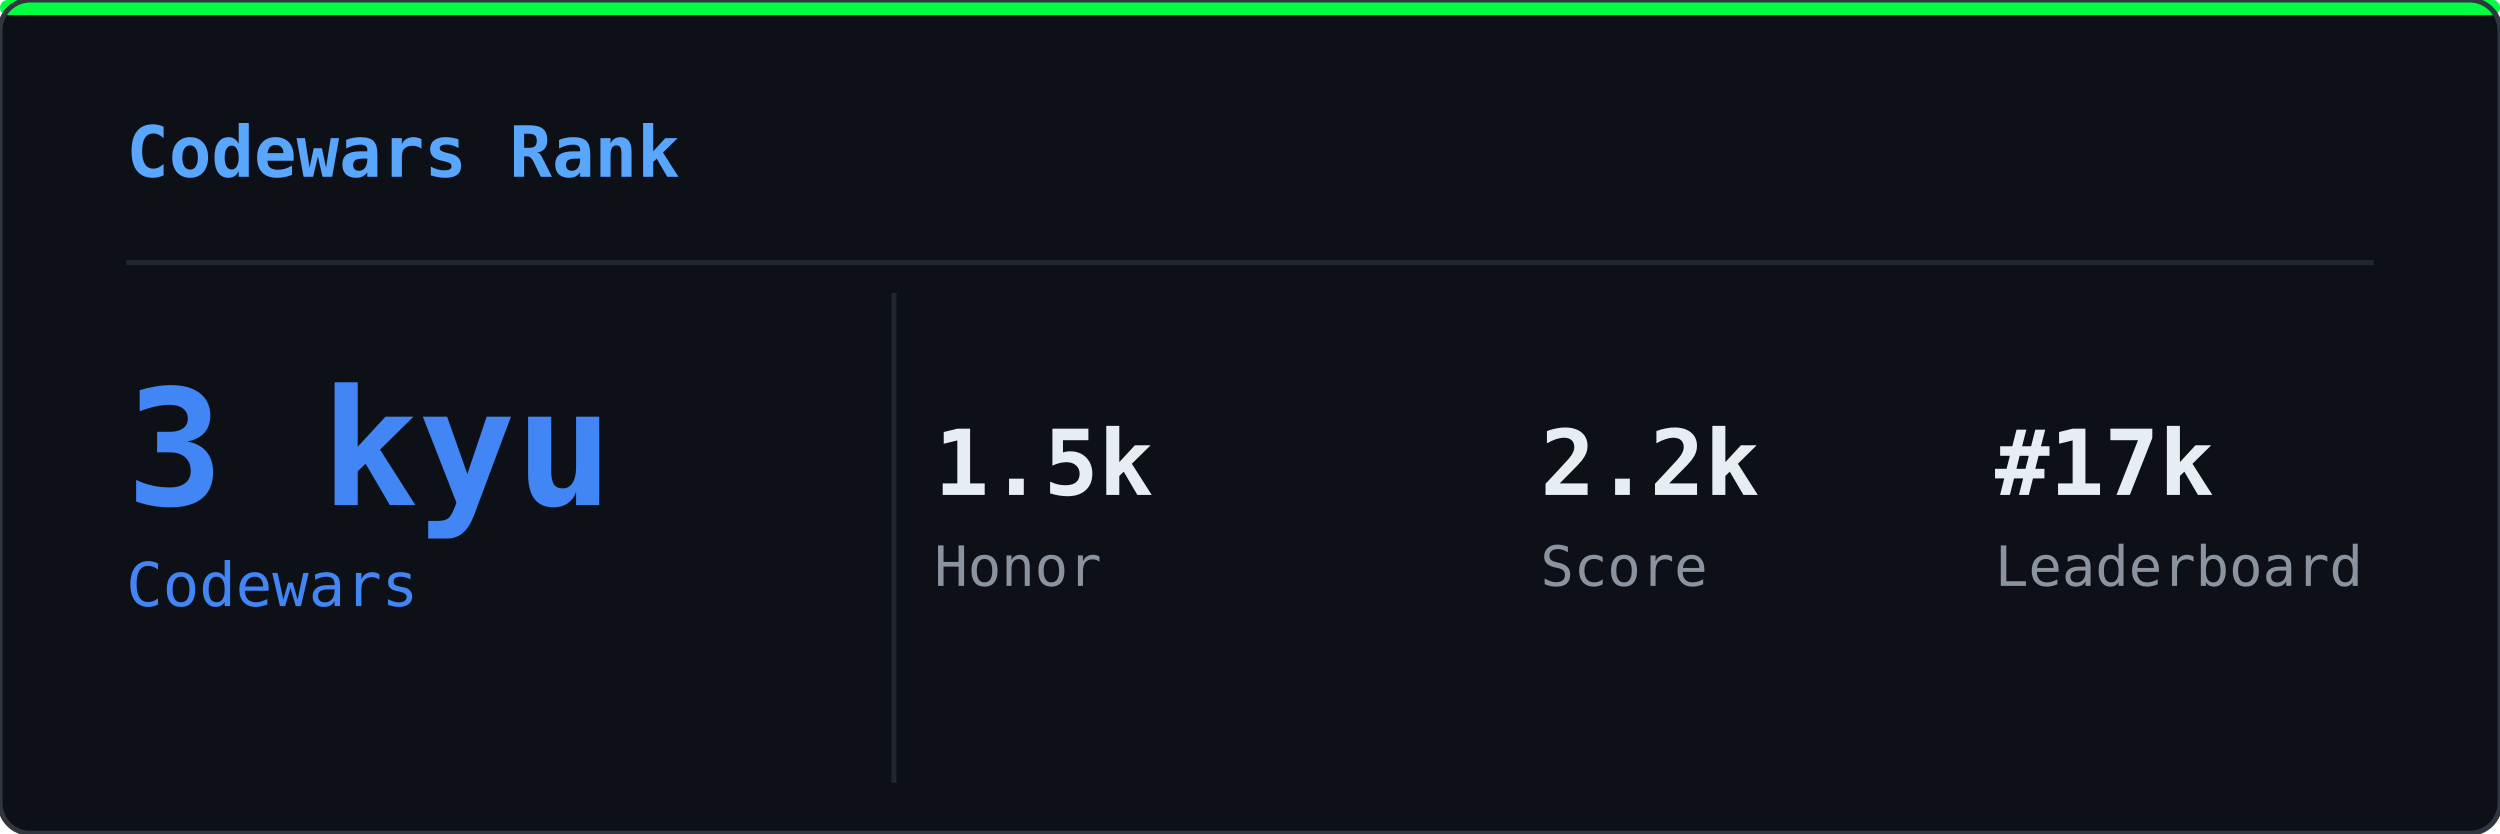
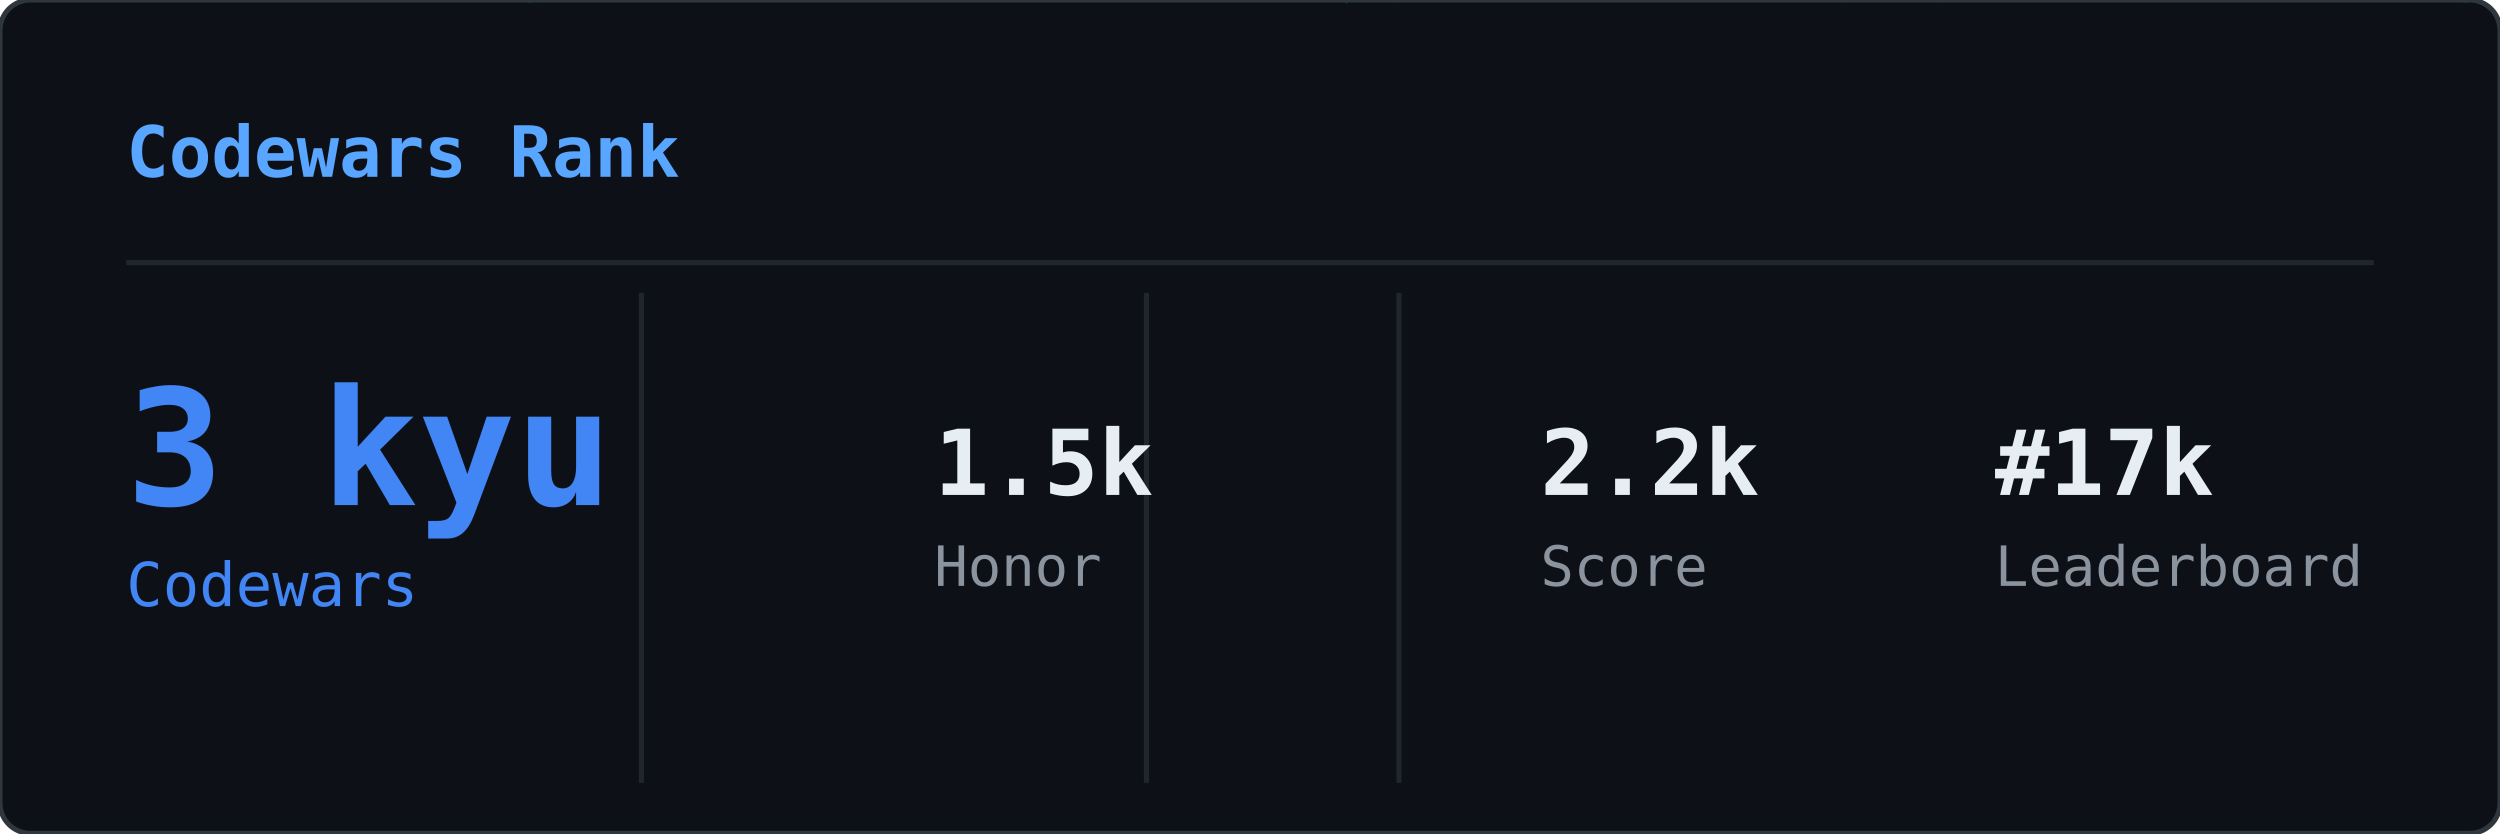
<svg xmlns="http://www.w3.org/2000/svg" width="495" height="165" viewBox="0 0 495 165">
  <defs>
    <clipPath id="cwr-clip">
      <rect width="495" height="165" rx="6" />
    </clipPath>
  </defs>
  <rect width="495" height="165" rx="6" fill="#0d1117" />
  <g clip-path="url(#cwr-clip)">
    <g opacity="0.22">
      <style>@keyframes cwr0{from{transform:translateY(-46px)}to{transform:translateY(179px)}}@keyframes cwr1{from{transform:translateY(-46px)}to{transform:translateY(179px)}}@keyframes cwr2{from{transform:translateY(-46px)}to{transform:translateY(179px)}}@keyframes cwr3{from{transform:translateY(-46px)}to{transform:translateY(179px)}}@keyframes cwr4{from{transform:translateY(-46px)}to{transform:translateY(179px)}}@keyframes cwr5{from{transform:translateY(-46px)}to{transform:translateY(179px)}}@keyframes cwr6{from{transform:translateY(-46px)}to{transform:translateY(179px)}}@keyframes cwr7{from{transform:translateY(-46px)}to{transform:translateY(179px)}}@keyframes cwr8{from{transform:translateY(-46px)}to{transform:translateY(179px)}}@keyframes cwr9{from{transform:translateY(-46px)}to{transform:translateY(179px)}}@keyframes cwr10{from{transform:translateY(-46px)}to{transform:translateY(179px)}}@keyframes cwr11{from{transform:translateY(-46px)}to{transform:translateY(179px)}}@keyframes cwr12{from{transform:translateY(-46px)}to{transform:translateY(179px)}}@keyframes cwr13{from{transform:translateY(-46px)}to{transform:translateY(179px)}}@keyframes cwr14{from{transform:translateY(-46px)}to{transform:translateY(179px)}}@keyframes cwr15{from{transform:translateY(-46px)}to{transform:translateY(179px)}}@keyframes cwr16{from{transform:translateY(-46px)}to{transform:translateY(179px)}}@keyframes cwr17{from{transform:translateY(-46px)}to{transform:translateY(179px)}}@keyframes cwr18{from{transform:translateY(-46px)}to{transform:translateY(179px)}}@keyframes cwr19{from{transform:translateY(-46px)}to{transform:translateY(179px)}}@keyframes cwr20{from{transform:translateY(-46px)}to{transform:translateY(179px)}}@keyframes cwr21{from{transform:translateY(-46px)}to{transform:translateY(179px)}}@keyframes cwr22{from{transform:translateY(-46px)}to{transform:translateY(179px)}}@keyframes cwr23{from{transform:translateY(-46px)}to{transform:translateY(179px)}}@keyframes cwr24{from{transform:translateY(-46px)}to{transform:translateY(179px)}}@keyframes cwr25{from{transform:translateY(-46px)}to{transform:translateY(179px)}}@keyframes cwr26{from{transform:translateY(-46px)}to{transform:translateY(179px)}}@keyframes cwr27{from{transform:translateY(-46px)}to{transform:translateY(179px)}}@keyframes cwr28{from{transform:translateY(-46px)}to{transform:translateY(179px)}}@keyframes cwr29{from{transform:translateY(-46px)}to{transform:translateY(179px)}}@keyframes cwr30{from{transform:translateY(-46px)}to{transform:translateY(179px)}}@keyframes cwr31{from{transform:translateY(-46px)}to{transform:translateY(179px)}}@keyframes cwr32{from{transform:translateY(-46px)}to{transform:translateY(179px)}}@keyframes cwr33{from{transform:translateY(-46px)}to{transform:translateY(179px)}}@keyframes cwr34{from{transform:translateY(-46px)}to{transform:translateY(179px)}}@keyframes cwr35{from{transform:translateY(-46px)}to{transform:translateY(179px)}}@keyframes cwr36{from{transform:translateY(-46px)}to{transform:translateY(179px)}}@keyframes cwr37{from{transform:translateY(-46px)}to{transform:translateY(179px)}}</style>
      <g style="animation:cwr0 2.41s linear infinite;animation-delay:-2.27s">
        <text x="104" y="0" font-family="monospace" font-size="12" fill="#00ff41">ｲ</text>
        <text x="104" y="-14" font-family="monospace" font-size="12" fill="#00ff41" opacity="0.75">ﾊ</text>
        <text x="104" y="-28" font-family="monospace" font-size="12" fill="#00ff41" opacity="0.50">ﾏ</text>
        <text x="104" y="-42" font-family="monospace" font-size="12" fill="#00ff41" opacity="0.25">ﾅ</text>
      </g>
      <g style="animation:cwr1 2.17s linear infinite;animation-delay:-0.09s">
        <text x="360" y="0" font-family="monospace" font-size="12" fill="#00ff41">1</text>
        <text x="360" y="-14" font-family="monospace" font-size="12" fill="#00ff41" opacity="0.75">ﾅ</text>
        <text x="360" y="-28" font-family="monospace" font-size="12" fill="#00ff41" opacity="0.50">ｴ</text>
        <text x="360" y="-42" font-family="monospace" font-size="12" fill="#00ff41" opacity="0.25">ﾈ</text>
      </g>
      <g style="animation:cwr2 1.69s linear infinite;animation-delay:-0.85s">
        <text x="304" y="0" font-family="monospace" font-size="12" fill="#00ff41">ﾋ</text>
        <text x="304" y="-14" font-family="monospace" font-size="12" fill="#00ff41" opacity="0.75">7</text>
        <text x="304" y="-28" font-family="monospace" font-size="12" fill="#00ff41" opacity="0.50">ｭ</text>
        <text x="304" y="-42" font-family="monospace" font-size="12" fill="#00ff41" opacity="0.25">ﾌ</text>
      </g>
      <g style="animation:cwr3 2.41s linear infinite;animation-delay:-0.99s">
        <text x="57" y="0" font-family="monospace" font-size="12" fill="#00ff41">1</text>
        <text x="57" y="-14" font-family="monospace" font-size="12" fill="#00ff41" opacity="0.75">ｷ</text>
        <text x="57" y="-28" font-family="monospace" font-size="12" fill="#00ff41" opacity="0.50">ｸ</text>
        <text x="57" y="-42" font-family="monospace" font-size="12" fill="#00ff41" opacity="0.25">ﾐ</text>
      </g>
      <g style="animation:cwr4 2.93s linear infinite;animation-delay:-2.37s">
        <text x="221" y="0" font-family="monospace" font-size="12" fill="#00ff41">ﾆ</text>
        <text x="221" y="-14" font-family="monospace" font-size="12" fill="#00ff41" opacity="0.75">ﾛ</text>
        <text x="221" y="-28" font-family="monospace" font-size="12" fill="#00ff41" opacity="0.50">ｵ</text>
        <text x="221" y="-42" font-family="monospace" font-size="12" fill="#00ff41" opacity="0.25">ﾍ</text>
      </g>
      <g style="animation:cwr5 2.11s linear infinite;animation-delay:-0.51s">
        <text x="301" y="0" font-family="monospace" font-size="12" fill="#00ff41">ｲ</text>
        <text x="301" y="-14" font-family="monospace" font-size="12" fill="#00ff41" opacity="0.75">ｬ</text>
        <text x="301" y="-28" font-family="monospace" font-size="12" fill="#00ff41" opacity="0.50">ｱ</text>
        <text x="301" y="-42" font-family="monospace" font-size="12" fill="#00ff41" opacity="0.25">ｶ</text>
      </g>
      <g style="animation:cwr6 2.36s linear infinite;animation-delay:-0.93s">
        <text x="133" y="0" font-family="monospace" font-size="12" fill="#00ff41">ﾑ</text>
        <text x="133" y="-14" font-family="monospace" font-size="12" fill="#00ff41" opacity="0.75">ｴ</text>
        <text x="133" y="-28" font-family="monospace" font-size="12" fill="#00ff41" opacity="0.50">ﾅ</text>
        <text x="133" y="-42" font-family="monospace" font-size="12" fill="#00ff41" opacity="0.25">ﾘ</text>
      </g>
      <g style="animation:cwr7 2.16s linear infinite;animation-delay:-0.91s">
        <text x="242" y="0" font-family="monospace" font-size="12" fill="#00ff41">ﾋ</text>
        <text x="242" y="-14" font-family="monospace" font-size="12" fill="#00ff41" opacity="0.75">2</text>
        <text x="242" y="-28" font-family="monospace" font-size="12" fill="#00ff41" opacity="0.50">ﾗ</text>
        <text x="242" y="-42" font-family="monospace" font-size="12" fill="#00ff41" opacity="0.25">ﾛ</text>
      </g>
      <g style="animation:cwr8 2.79s linear infinite;animation-delay:-0.67s">
        <text x="161" y="0" font-family="monospace" font-size="12" fill="#00ff41">ｶ</text>
        <text x="161" y="-14" font-family="monospace" font-size="12" fill="#00ff41" opacity="0.75">ﾓ</text>
        <text x="161" y="-28" font-family="monospace" font-size="12" fill="#00ff41" opacity="0.50">ﾊ</text>
        <text x="161" y="-42" font-family="monospace" font-size="12" fill="#00ff41" opacity="0.25">5</text>
      </g>
      <g style="animation:cwr9 1.62s linear infinite;animation-delay:-0.61s">
        <text x="298" y="0" font-family="monospace" font-size="12" fill="#00ff41">ﾃ</text>
        <text x="298" y="-14" font-family="monospace" font-size="12" fill="#00ff41" opacity="0.75">ﾏ</text>
        <text x="298" y="-28" font-family="monospace" font-size="12" fill="#00ff41" opacity="0.50">ｸ</text>
        <text x="298" y="-42" font-family="monospace" font-size="12" fill="#00ff41" opacity="0.25">ｺ</text>
      </g>
      <g style="animation:cwr10 2.51s linear infinite;animation-delay:-1.03s">
        <text x="66" y="0" font-family="monospace" font-size="12" fill="#00ff41">ｼ</text>
        <text x="66" y="-14" font-family="monospace" font-size="12" fill="#00ff41" opacity="0.75">ｳ</text>
        <text x="66" y="-28" font-family="monospace" font-size="12" fill="#00ff41" opacity="0.50">ﾌ</text>
        <text x="66" y="-42" font-family="monospace" font-size="12" fill="#00ff41" opacity="0.25">ﾀ</text>
      </g>
      <g style="animation:cwr11 3.01s linear infinite;animation-delay:-0.62s">
        <text x="79" y="0" font-family="monospace" font-size="12" fill="#00ff41">ﾕ</text>
        <text x="79" y="-14" font-family="monospace" font-size="12" fill="#00ff41" opacity="0.75">ﾉ</text>
        <text x="79" y="-28" font-family="monospace" font-size="12" fill="#00ff41" opacity="0.50">ﾒ</text>
        <text x="79" y="-42" font-family="monospace" font-size="12" fill="#00ff41" opacity="0.25">ｯ</text>
      </g>
      <g style="animation:cwr12 2.12s linear infinite;animation-delay:-0.02s">
        <text x="37" y="0" font-family="monospace" font-size="12" fill="#00ff41">1</text>
        <text x="37" y="-14" font-family="monospace" font-size="12" fill="#00ff41" opacity="0.75">7</text>
        <text x="37" y="-28" font-family="monospace" font-size="12" fill="#00ff41" opacity="0.50">ｼ</text>
        <text x="37" y="-42" font-family="monospace" font-size="12" fill="#00ff41" opacity="0.25">6</text>
      </g>
      <g style="animation:cwr13 2.42s linear infinite;animation-delay:-0.43s">
        <text x="321" y="0" font-family="monospace" font-size="12" fill="#00ff41">ﾍ</text>
        <text x="321" y="-14" font-family="monospace" font-size="12" fill="#00ff41" opacity="0.75">ｦ</text>
        <text x="321" y="-28" font-family="monospace" font-size="12" fill="#00ff41" opacity="0.50">ﾌ</text>
        <text x="321" y="-42" font-family="monospace" font-size="12" fill="#00ff41" opacity="0.25">7</text>
      </g>
      <g style="animation:cwr14 2.97s linear infinite;animation-delay:-1.37s">
        <text x="202" y="0" font-family="monospace" font-size="12" fill="#00ff41">ﾐ</text>
        <text x="202" y="-14" font-family="monospace" font-size="12" fill="#00ff41" opacity="0.75">ﾑ</text>
        <text x="202" y="-28" font-family="monospace" font-size="12" fill="#00ff41" opacity="0.50">ﾏ</text>
        <text x="202" y="-42" font-family="monospace" font-size="12" fill="#00ff41" opacity="0.25">ﾔ</text>
      </g>
      <g style="animation:cwr15 2.91s linear infinite;animation-delay:-2.68s">
        <text x="393" y="0" font-family="monospace" font-size="12" fill="#00ff41">5</text>
        <text x="393" y="-14" font-family="monospace" font-size="12" fill="#00ff41" opacity="0.75">ｷ</text>
        <text x="393" y="-28" font-family="monospace" font-size="12" fill="#00ff41" opacity="0.50">ｸ</text>
        <text x="393" y="-42" font-family="monospace" font-size="12" fill="#00ff41" opacity="0.25">ｷ</text>
      </g>
      <g style="animation:cwr16 3.05s linear infinite;animation-delay:-0.13s">
        <text x="65" y="0" font-family="monospace" font-size="12" fill="#00ff41">ｭ</text>
        <text x="65" y="-14" font-family="monospace" font-size="12" fill="#00ff41" opacity="0.75">ﾁ</text>
        <text x="65" y="-28" font-family="monospace" font-size="12" fill="#00ff41" opacity="0.50">ﾘ</text>
        <text x="65" y="-42" font-family="monospace" font-size="12" fill="#00ff41" opacity="0.25">ｪ</text>
      </g>
      <g style="animation:cwr17 2.72s linear infinite;animation-delay:-0.78s">
        <text x="464" y="0" font-family="monospace" font-size="12" fill="#00ff41">ｾ</text>
        <text x="464" y="-14" font-family="monospace" font-size="12" fill="#00ff41" opacity="0.75">3</text>
        <text x="464" y="-28" font-family="monospace" font-size="12" fill="#00ff41" opacity="0.50">ｫ</text>
        <text x="464" y="-42" font-family="monospace" font-size="12" fill="#00ff41" opacity="0.25">ｹ</text>
      </g>
      <g style="animation:cwr18 2.43s linear infinite;animation-delay:-0.37s">
        <text x="485" y="0" font-family="monospace" font-size="12" fill="#00ff41">ﾈ</text>
        <text x="485" y="-14" font-family="monospace" font-size="12" fill="#00ff41" opacity="0.75">ﾍ</text>
        <text x="485" y="-28" font-family="monospace" font-size="12" fill="#00ff41" opacity="0.50">3</text>
        <text x="485" y="-42" font-family="monospace" font-size="12" fill="#00ff41" opacity="0.25">ｫ</text>
      </g>
      <g style="animation:cwr19 2.89s linear infinite;animation-delay:-1.03s">
        <text x="477" y="0" font-family="monospace" font-size="12" fill="#00ff41">ﾊ</text>
        <text x="477" y="-14" font-family="monospace" font-size="12" fill="#00ff41" opacity="0.75">ｬ</text>
        <text x="477" y="-28" font-family="monospace" font-size="12" fill="#00ff41" opacity="0.50">5</text>
        <text x="477" y="-42" font-family="monospace" font-size="12" fill="#00ff41" opacity="0.25">ﾜ</text>
      </g>
      <g style="animation:cwr20 1.79s linear infinite;animation-delay:-1.61s">
        <text x="102" y="0" font-family="monospace" font-size="12" fill="#00ff41">ｬ</text>
        <text x="102" y="-14" font-family="monospace" font-size="12" fill="#00ff41" opacity="0.75">ﾉ</text>
        <text x="102" y="-28" font-family="monospace" font-size="12" fill="#00ff41" opacity="0.50">ﾚ</text>
        <text x="102" y="-42" font-family="monospace" font-size="12" fill="#00ff41" opacity="0.25">1</text>
      </g>
      <g style="animation:cwr21 1.87s linear infinite;animation-delay:-0.35s">
        <text x="103" y="0" font-family="monospace" font-size="12" fill="#00ff41">ﾝ</text>
        <text x="103" y="-14" font-family="monospace" font-size="12" fill="#00ff41" opacity="0.75">ｲ</text>
        <text x="103" y="-28" font-family="monospace" font-size="12" fill="#00ff41" opacity="0.50">ｱ</text>
        <text x="103" y="-42" font-family="monospace" font-size="12" fill="#00ff41" opacity="0.25">ﾚ</text>
      </g>
      <g style="animation:cwr22 3.14s linear infinite;animation-delay:-0.35s">
        <text x="265" y="0" font-family="monospace" font-size="12" fill="#00ff41">ﾀ</text>
        <text x="265" y="-14" font-family="monospace" font-size="12" fill="#00ff41" opacity="0.75">ﾋ</text>
        <text x="265" y="-28" font-family="monospace" font-size="12" fill="#00ff41" opacity="0.50">ﾅ</text>
        <text x="265" y="-42" font-family="monospace" font-size="12" fill="#00ff41" opacity="0.25">ﾅ</text>
      </g>
      <g style="animation:cwr23 1.61s linear infinite;animation-delay:-0.14s">
        <text x="93" y="0" font-family="monospace" font-size="12" fill="#00ff41">ﾘ</text>
        <text x="93" y="-14" font-family="monospace" font-size="12" fill="#00ff41" opacity="0.75">ﾅ</text>
        <text x="93" y="-28" font-family="monospace" font-size="12" fill="#00ff41" opacity="0.50">ｺ</text>
        <text x="93" y="-42" font-family="monospace" font-size="12" fill="#00ff41" opacity="0.25">ｿ</text>
      </g>
      <g style="animation:cwr24 2.08s linear infinite;animation-delay:-0.72s">
        <text x="149" y="0" font-family="monospace" font-size="12" fill="#00ff41">ﾜ</text>
        <text x="149" y="-14" font-family="monospace" font-size="12" fill="#00ff41" opacity="0.75">ﾏ</text>
        <text x="149" y="-28" font-family="monospace" font-size="12" fill="#00ff41" opacity="0.50">ﾊ</text>
        <text x="149" y="-42" font-family="monospace" font-size="12" fill="#00ff41" opacity="0.25">ｴ</text>
      </g>
      <g style="animation:cwr25 2.14s linear infinite;animation-delay:-0.67s">
        <text x="381" y="0" font-family="monospace" font-size="12" fill="#00ff41">ｲ</text>
        <text x="381" y="-14" font-family="monospace" font-size="12" fill="#00ff41" opacity="0.75">ｨ</text>
        <text x="381" y="-28" font-family="monospace" font-size="12" fill="#00ff41" opacity="0.50">ｽ</text>
        <text x="381" y="-42" font-family="monospace" font-size="12" fill="#00ff41" opacity="0.25">ﾌ</text>
      </g>
      <g style="animation:cwr26 3.17s linear infinite;animation-delay:-0.78s">
        <text x="274" y="0" font-family="monospace" font-size="12" fill="#00ff41">ｦ</text>
        <text x="274" y="-14" font-family="monospace" font-size="12" fill="#00ff41" opacity="0.75">ﾓ</text>
        <text x="274" y="-28" font-family="monospace" font-size="12" fill="#00ff41" opacity="0.50">ｨ</text>
        <text x="274" y="-42" font-family="monospace" font-size="12" fill="#00ff41" opacity="0.25">ｬ</text>
      </g>
      <g style="animation:cwr27 2.34s linear infinite;animation-delay:-0.12s">
        <text x="474" y="0" font-family="monospace" font-size="12" fill="#00ff41">ﾌ</text>
        <text x="474" y="-14" font-family="monospace" font-size="12" fill="#00ff41" opacity="0.75">ｧ</text>
        <text x="474" y="-28" font-family="monospace" font-size="12" fill="#00ff41" opacity="0.50">ﾖ</text>
        <text x="474" y="-42" font-family="monospace" font-size="12" fill="#00ff41" opacity="0.25">ﾀ</text>
      </g>
      <g style="animation:cwr28 3.15s linear infinite;animation-delay:-2.84s">
        <text x="450" y="0" font-family="monospace" font-size="12" fill="#00ff41">8</text>
        <text x="450" y="-14" font-family="monospace" font-size="12" fill="#00ff41" opacity="0.75">ｫ</text>
        <text x="450" y="-28" font-family="monospace" font-size="12" fill="#00ff41" opacity="0.50">ｪ</text>
        <text x="450" y="-42" font-family="monospace" font-size="12" fill="#00ff41" opacity="0.25">ｱ</text>
      </g>
      <g style="animation:cwr29 2.18s linear infinite;animation-delay:-2.17s">
        <text x="367" y="0" font-family="monospace" font-size="12" fill="#00ff41">ｼ</text>
        <text x="367" y="-14" font-family="monospace" font-size="12" fill="#00ff41" opacity="0.75">ﾃ</text>
        <text x="367" y="-28" font-family="monospace" font-size="12" fill="#00ff41" opacity="0.50">ﾄ</text>
        <text x="367" y="-42" font-family="monospace" font-size="12" fill="#00ff41" opacity="0.25">ｧ</text>
      </g>
      <g style="animation:cwr30 1.60s linear infinite;animation-delay:-0.13s">
        <text x="191" y="0" font-family="monospace" font-size="12" fill="#00ff41">ﾐ</text>
        <text x="191" y="-14" font-family="monospace" font-size="12" fill="#00ff41" opacity="0.75">ﾋ</text>
        <text x="191" y="-28" font-family="monospace" font-size="12" fill="#00ff41" opacity="0.50">ﾂ</text>
        <text x="191" y="-42" font-family="monospace" font-size="12" fill="#00ff41" opacity="0.25">ｺ</text>
      </g>
      <g style="animation:cwr31 1.99s linear infinite;animation-delay:-1.83s">
        <text x="362" y="0" font-family="monospace" font-size="12" fill="#00ff41">ｷ</text>
        <text x="362" y="-14" font-family="monospace" font-size="12" fill="#00ff41" opacity="0.75">ｶ</text>
        <text x="362" y="-28" font-family="monospace" font-size="12" fill="#00ff41" opacity="0.50">ﾏ</text>
        <text x="362" y="-42" font-family="monospace" font-size="12" fill="#00ff41" opacity="0.25">9</text>
      </g>
      <g style="animation:cwr32 3.01s linear infinite;animation-delay:-1.99s">
        <text x="328" y="0" font-family="monospace" font-size="12" fill="#00ff41">ｶ</text>
        <text x="328" y="-14" font-family="monospace" font-size="12" fill="#00ff41" opacity="0.75">4</text>
        <text x="328" y="-28" font-family="monospace" font-size="12" fill="#00ff41" opacity="0.50">ﾂ</text>
        <text x="328" y="-42" font-family="monospace" font-size="12" fill="#00ff41" opacity="0.25">3</text>
      </g>
      <g style="animation:cwr33 2.70s linear infinite;animation-delay:-2.48s">
        <text x="98" y="0" font-family="monospace" font-size="12" fill="#00ff41">ｿ</text>
        <text x="98" y="-14" font-family="monospace" font-size="12" fill="#00ff41" opacity="0.75">ﾋ</text>
        <text x="98" y="-28" font-family="monospace" font-size="12" fill="#00ff41" opacity="0.50">ﾋ</text>
        <text x="98" y="-42" font-family="monospace" font-size="12" fill="#00ff41" opacity="0.25">ﾂ</text>
      </g>
      <g style="animation:cwr34 2.99s linear infinite;animation-delay:-1.91s">
        <text x="148" y="0" font-family="monospace" font-size="12" fill="#00ff41">ﾊ</text>
        <text x="148" y="-14" font-family="monospace" font-size="12" fill="#00ff41" opacity="0.75">ｦ</text>
        <text x="148" y="-28" font-family="monospace" font-size="12" fill="#00ff41" opacity="0.50">ﾘ</text>
        <text x="148" y="-42" font-family="monospace" font-size="12" fill="#00ff41" opacity="0.25">ﾙ</text>
      </g>
      <g style="animation:cwr35 2.51s linear infinite;animation-delay:-0.33s">
        <text x="34" y="0" font-family="monospace" font-size="12" fill="#00ff41">1</text>
        <text x="34" y="-14" font-family="monospace" font-size="12" fill="#00ff41" opacity="0.75">ﾓ</text>
        <text x="34" y="-28" font-family="monospace" font-size="12" fill="#00ff41" opacity="0.50">9</text>
        <text x="34" y="-42" font-family="monospace" font-size="12" fill="#00ff41" opacity="0.25">ｾ</text>
      </g>
      <g style="animation:cwr36 2.75s linear infinite;animation-delay:-2.52s">
        <text x="461" y="0" font-family="monospace" font-size="12" fill="#00ff41">0</text>
        <text x="461" y="-14" font-family="monospace" font-size="12" fill="#00ff41" opacity="0.75">ﾇ</text>
        <text x="461" y="-28" font-family="monospace" font-size="12" fill="#00ff41" opacity="0.50">8</text>
        <text x="461" y="-42" font-family="monospace" font-size="12" fill="#00ff41" opacity="0.25">ｳ</text>
      </g>
      <g style="animation:cwr37 2.03s linear infinite;animation-delay:-0.86s">
        <text x="119" y="0" font-family="monospace" font-size="12" fill="#00ff41">ﾙ</text>
        <text x="119" y="-14" font-family="monospace" font-size="12" fill="#00ff41" opacity="0.75">ｵ</text>
        <text x="119" y="-28" font-family="monospace" font-size="12" fill="#00ff41" opacity="0.50">ﾎ</text>
        <text x="119" y="-42" font-family="monospace" font-size="12" fill="#00ff41" opacity="0.25">ﾅ</text>
      </g>
    </g>
  </g>
-   <rect width="495" height="3" rx="1.5" fill="#00ff41" />
  <rect width="495" height="165" rx="6" fill="none" stroke="#30363d" stroke-width="1" />
  <text x="25" y="35" font-family="monospace" font-size="14" font-weight="600" fill="#58a6ff">Codewars Rank</text>
  <line x1="25" y1="52" x2="470" y2="52" stroke="#21262d" stroke-width="1" />
-   <line x1="177" y1="58" x2="177" y2="155" stroke="#21262d" stroke-width="1" />
+   <line x1="127" y1="58" x2="127" y2="155" stroke="#21262d" stroke-width="1" />
+   <line x1="227" y1="58" x2="227" y2="155" stroke="#21262d" stroke-width="1" />
+   <line x1="277" y1="58" x2="277" y2="155" stroke="#21262d" stroke-width="1" />
  <text x="25" y="100" font-family="monospace" font-size="32" font-weight="700" fill="#4285f4">3 kyu</text>
  <text x="25" y="120" font-family="monospace " font-size="12" fill="#4285f4">Codewars</text>
  <text x="185" y="98" font-family="monospace" font-size="18" font-weight="700" fill="#e6edf3">1.5k</text>
  <text x="185" y="116" font-family="monospace" font-size="11" fill="#8b949e">Honor</text>
  <text x="305" y="98" font-family="monospace" font-size="18" font-weight="700" fill="#e6edf3">2.2k</text>
  <text x="305" y="116" font-family="monospace" font-size="11" fill="#8b949e">Score</text>
  <text x="395" y="98" font-family="monospace" font-size="18" font-weight="700" fill="#e6edf3">#17k</text>
  <text x="395" y="116" font-family="monospace" font-size="11" fill="#8b949e">Leaderboard</text>
</svg>
